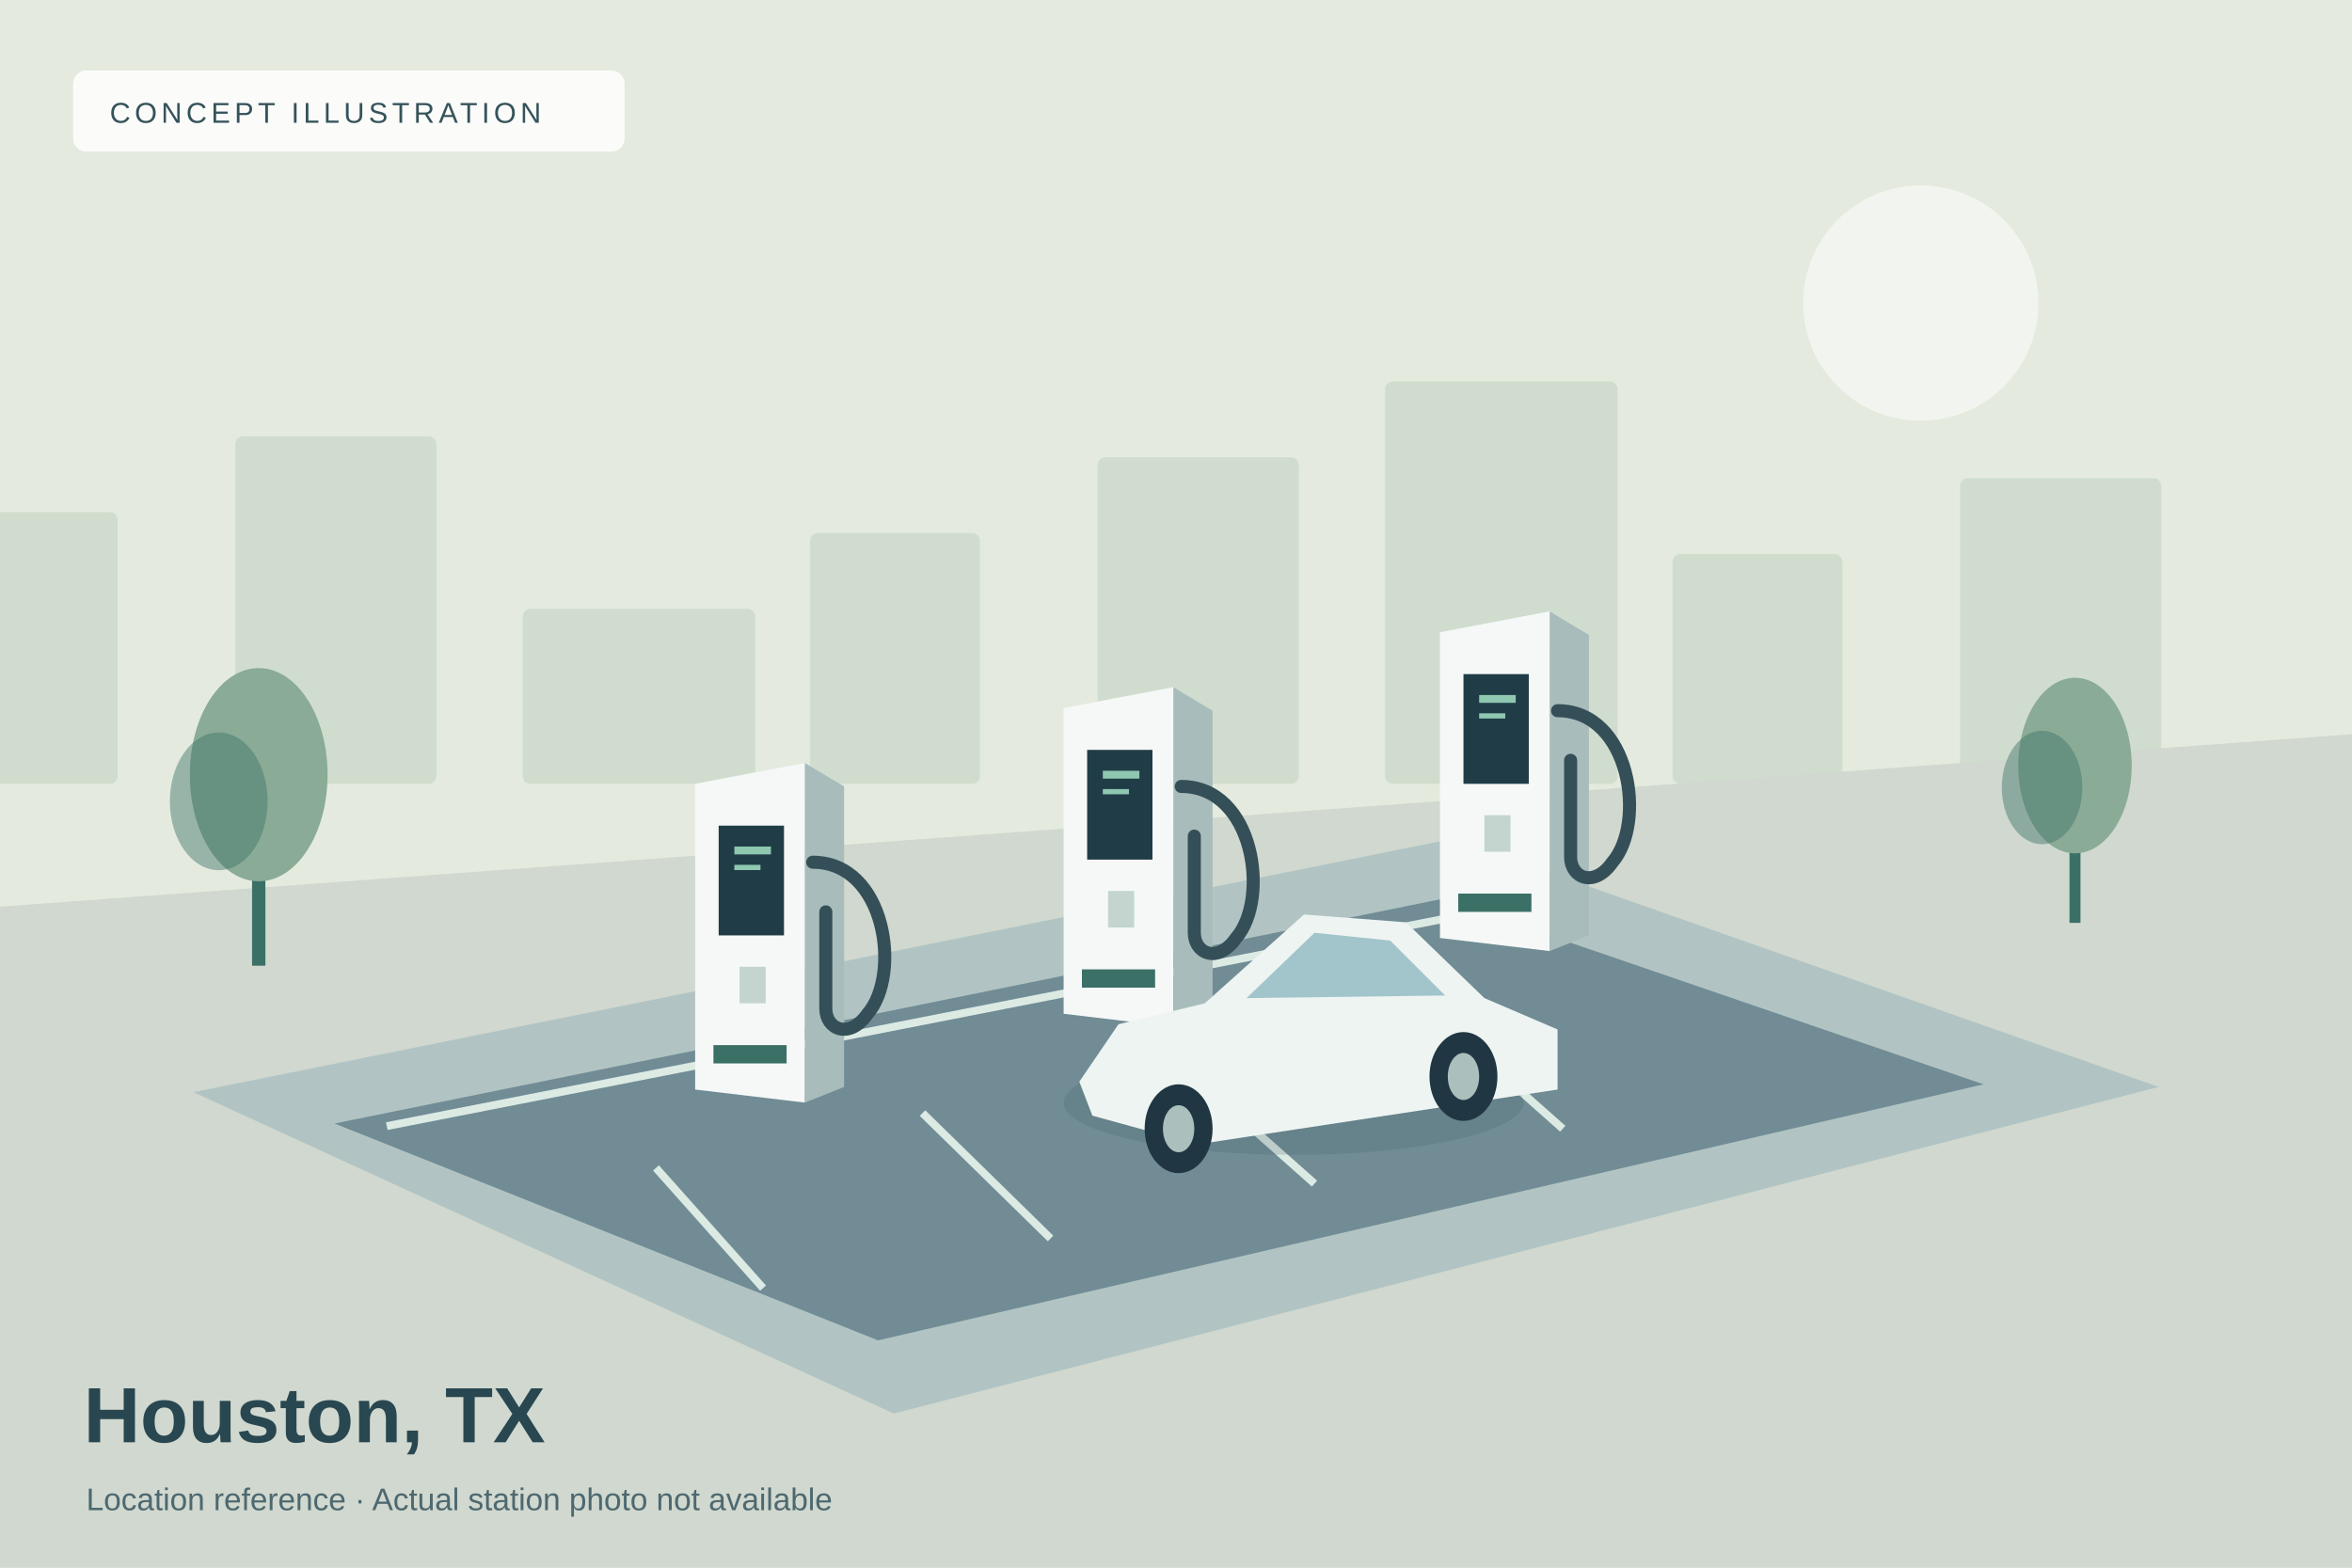
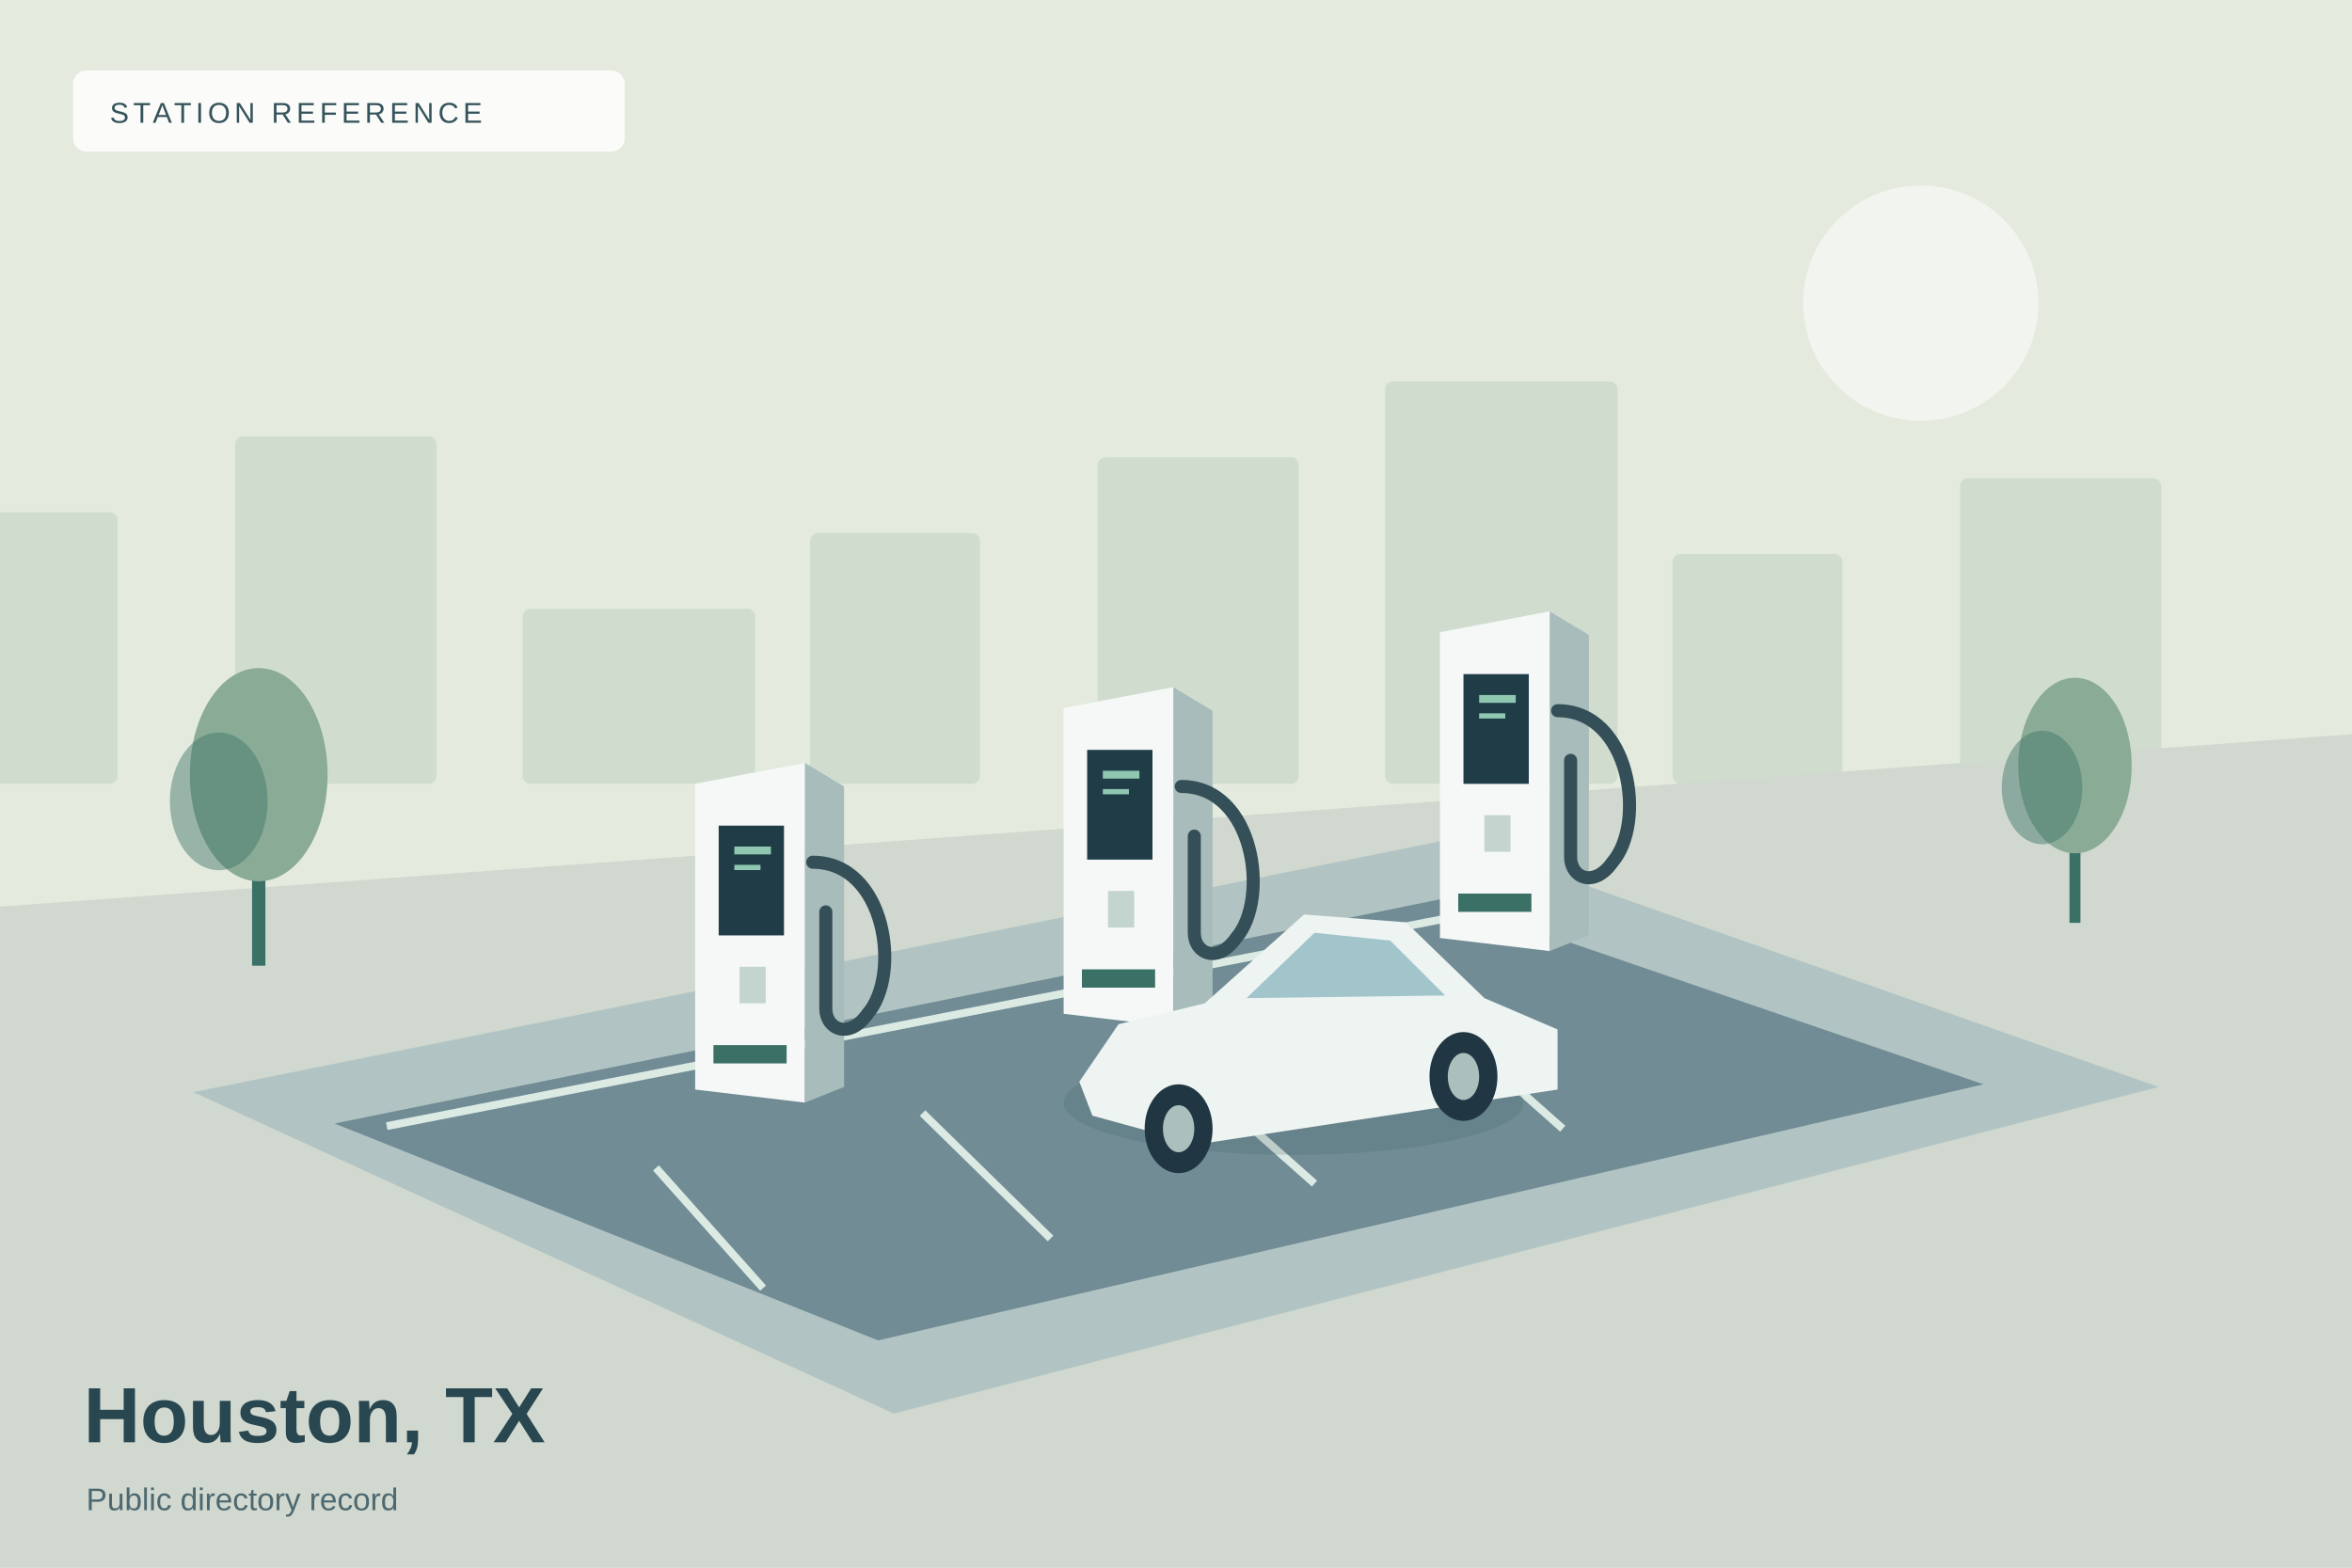
- <svg xmlns="http://www.w3.org/2000/svg" viewBox="0 0 900 600" role="img" aria-label="Concept illustration for Houston, TX; not a photograph of this location">
+ <svg xmlns="http://www.w3.org/2000/svg" viewBox="0 0 900 600" role="img" aria-label="Station reference for Houston, TX">
  <rect width="900" height="600" fill="#e4ebde" />
  <circle cx="735" cy="116" r="45" fill="#fff" opacity=".5" />
  <rect x="-20" y="196" width="65" height="104" rx="3" fill="#8aab96" opacity=".22" />
  <rect x="90" y="167" width="77" height="133" rx="3" fill="#8aab96" opacity=".22" />
  <rect x="200" y="233" width="89" height="67" rx="3" fill="#8aab96" opacity=".22" />
  <rect x="310" y="204" width="65" height="96" rx="3" fill="#8aab96" opacity=".22" />
  <rect x="420" y="175" width="77" height="125" rx="3" fill="#8aab96" opacity=".22" />
  <rect x="530" y="146" width="89" height="154" rx="3" fill="#8aab96" opacity=".22" />
  <rect x="640" y="212" width="65" height="88" rx="3" fill="#8aab96" opacity=".22" />
  <rect x="750" y="183" width="77" height="117" rx="3" fill="#8aab96" opacity=".22" />
  <path d="M0 347 900 281v319H0Z" fill="#d0d8cf" />
  <path d="m74 418 482-97 270 95-484 125Z" fill="#a9bfc0" opacity=".8" />
  <path d="m128 430 424-86 207 71-423 98z" fill="#718c95" />
  <path d="m148 431 408-80m-305 96 41 46m61-67 49 48m48-68 53 47m42-68 53 47" fill="none" stroke="#e8f4ec" stroke-width="3" opacity=".9" />
  <g transform="translate(99 305) scale(0.85)">
    <path d="M0 0v76" stroke="#3b7066" stroke-width="6" />
    <ellipse cx="0" cy="-10" rx="31" ry="48" fill="#8aab96" />
    <ellipse cx="-18" cy="2" rx="22" ry="31" fill="#3b7066" opacity=".45" />
  </g>
  <g transform="translate(794 300) scale(0.7)">
    <path d="M0 0v76" stroke="#3b7066" stroke-width="6" />
    <ellipse cx="0" cy="-10" rx="31" ry="48" fill="#8aab96" />
    <ellipse cx="-18" cy="2" rx="22" ry="31" fill="#3b7066" opacity=".45" />
  </g>
  <g transform="translate(266 300)">
    <path d="m0 0 42-8 15 9-42 9z" fill="#dce7e7" />
    <path d="M0 0v117l42 5V-8Z" fill="#f5f8f7" />
    <path d="m42-8 15 9v115l-15 6z" fill="#a8bcbb" />
    <path d="M9 16h25v42H9z" fill="#203d47" />
    <path d="M15 24h14v3H15zm0 7h10v2H15z" fill="#8fc7b1" />
    <path d="M7 100h28v7H7z" fill="#3b7066" />
    <path d="M45 30c28 0 34 43 21 58-7 10-16 6-16-2V49" fill="none" stroke="#344f58" stroke-width="5" stroke-linecap="round" />
    <path d="M17 70h10v14H17z" fill="#c4d5d0" />
  </g>
  <g transform="translate(407 271)">
    <path d="m0 0 42-8 15 9-42 9z" fill="#dce7e7" />
    <path d="M0 0v117l42 5V-8Z" fill="#f5f8f7" />
    <path d="m42-8 15 9v115l-15 6z" fill="#a8bcbb" />
    <path d="M9 16h25v42H9z" fill="#203d47" />
    <path d="M15 24h14v3H15zm0 7h10v2H15z" fill="#8fc7b1" />
    <path d="M7 100h28v7H7z" fill="#3b7066" />
    <path d="M45 30c28 0 34 43 21 58-7 10-16 6-16-2V49" fill="none" stroke="#344f58" stroke-width="5" stroke-linecap="round" />
    <path d="M17 70h10v14H17z" fill="#c4d5d0" />
  </g>
  <g transform="translate(551 242)">
    <path d="m0 0 42-8 15 9-42 9z" fill="#dce7e7" />
    <path d="M0 0v117l42 5V-8Z" fill="#f5f8f7" />
    <path d="m42-8 15 9v115l-15 6z" fill="#a8bcbb" />
    <path d="M9 16h25v42H9z" fill="#203d47" />
    <path d="M15 24h14v3H15zm0 7h10v2H15z" fill="#8fc7b1" />
    <path d="M7 100h28v7H7z" fill="#3b7066" />
    <path d="M45 30c28 0 34 43 21 58-7 10-16 6-16-2V49" fill="none" stroke="#344f58" stroke-width="5" stroke-linecap="round" />
    <path d="M17 70h10v14H17z" fill="#c4d5d0" />
  </g>
  <g transform="translate(495 412)">
    <ellipse cx="0" cy="10" rx="88" ry="20" fill="#3b5963" opacity=".2" />
    <path d="m-82 2 15-22 33-8 38-34 39 3 30 29 28 12v23l-138 21-40-11z" fill="#edf4f2" />
    <path d="m-18-30 26-25 29 3 21 21z" fill="#a2c4cb" />
    <ellipse cx="-44" cy="20" rx="13" ry="17" fill="#203743" />
    <ellipse cx="65" cy="0" rx="13" ry="17" fill="#203743" />
    <ellipse cx="-44" cy="20" rx="6" ry="9" fill="#abbfbd" />
    <ellipse cx="65" cy="0" rx="6" ry="9" fill="#abbfbd" />
  </g>
  <rect x="28" y="27" width="211" height="31" rx="5" fill="#fff" opacity=".85" />
-   <text x="42" y="47" fill="#35535a" font-size="11" font-family="Arial,sans-serif" letter-spacing="1.6">CONCEPT ILLUSTRATION</text>
+   <text x="42" y="47" fill="#35535a" font-size="11" font-family="Arial,sans-serif" letter-spacing="1.6">STATION REFERENCE</text>
  <text x="32" y="552" fill="#294750" font-size="30" font-family="Arial,sans-serif" font-weight="600">Houston, TX</text>
-   <text x="33" y="578" fill="#4d686f" font-size="12" font-family="Arial,sans-serif">Location reference · Actual station photo not available</text>
+   <text x="33" y="578" fill="#4d686f" font-size="12" font-family="Arial,sans-serif">Public directory record</text>
</svg>
